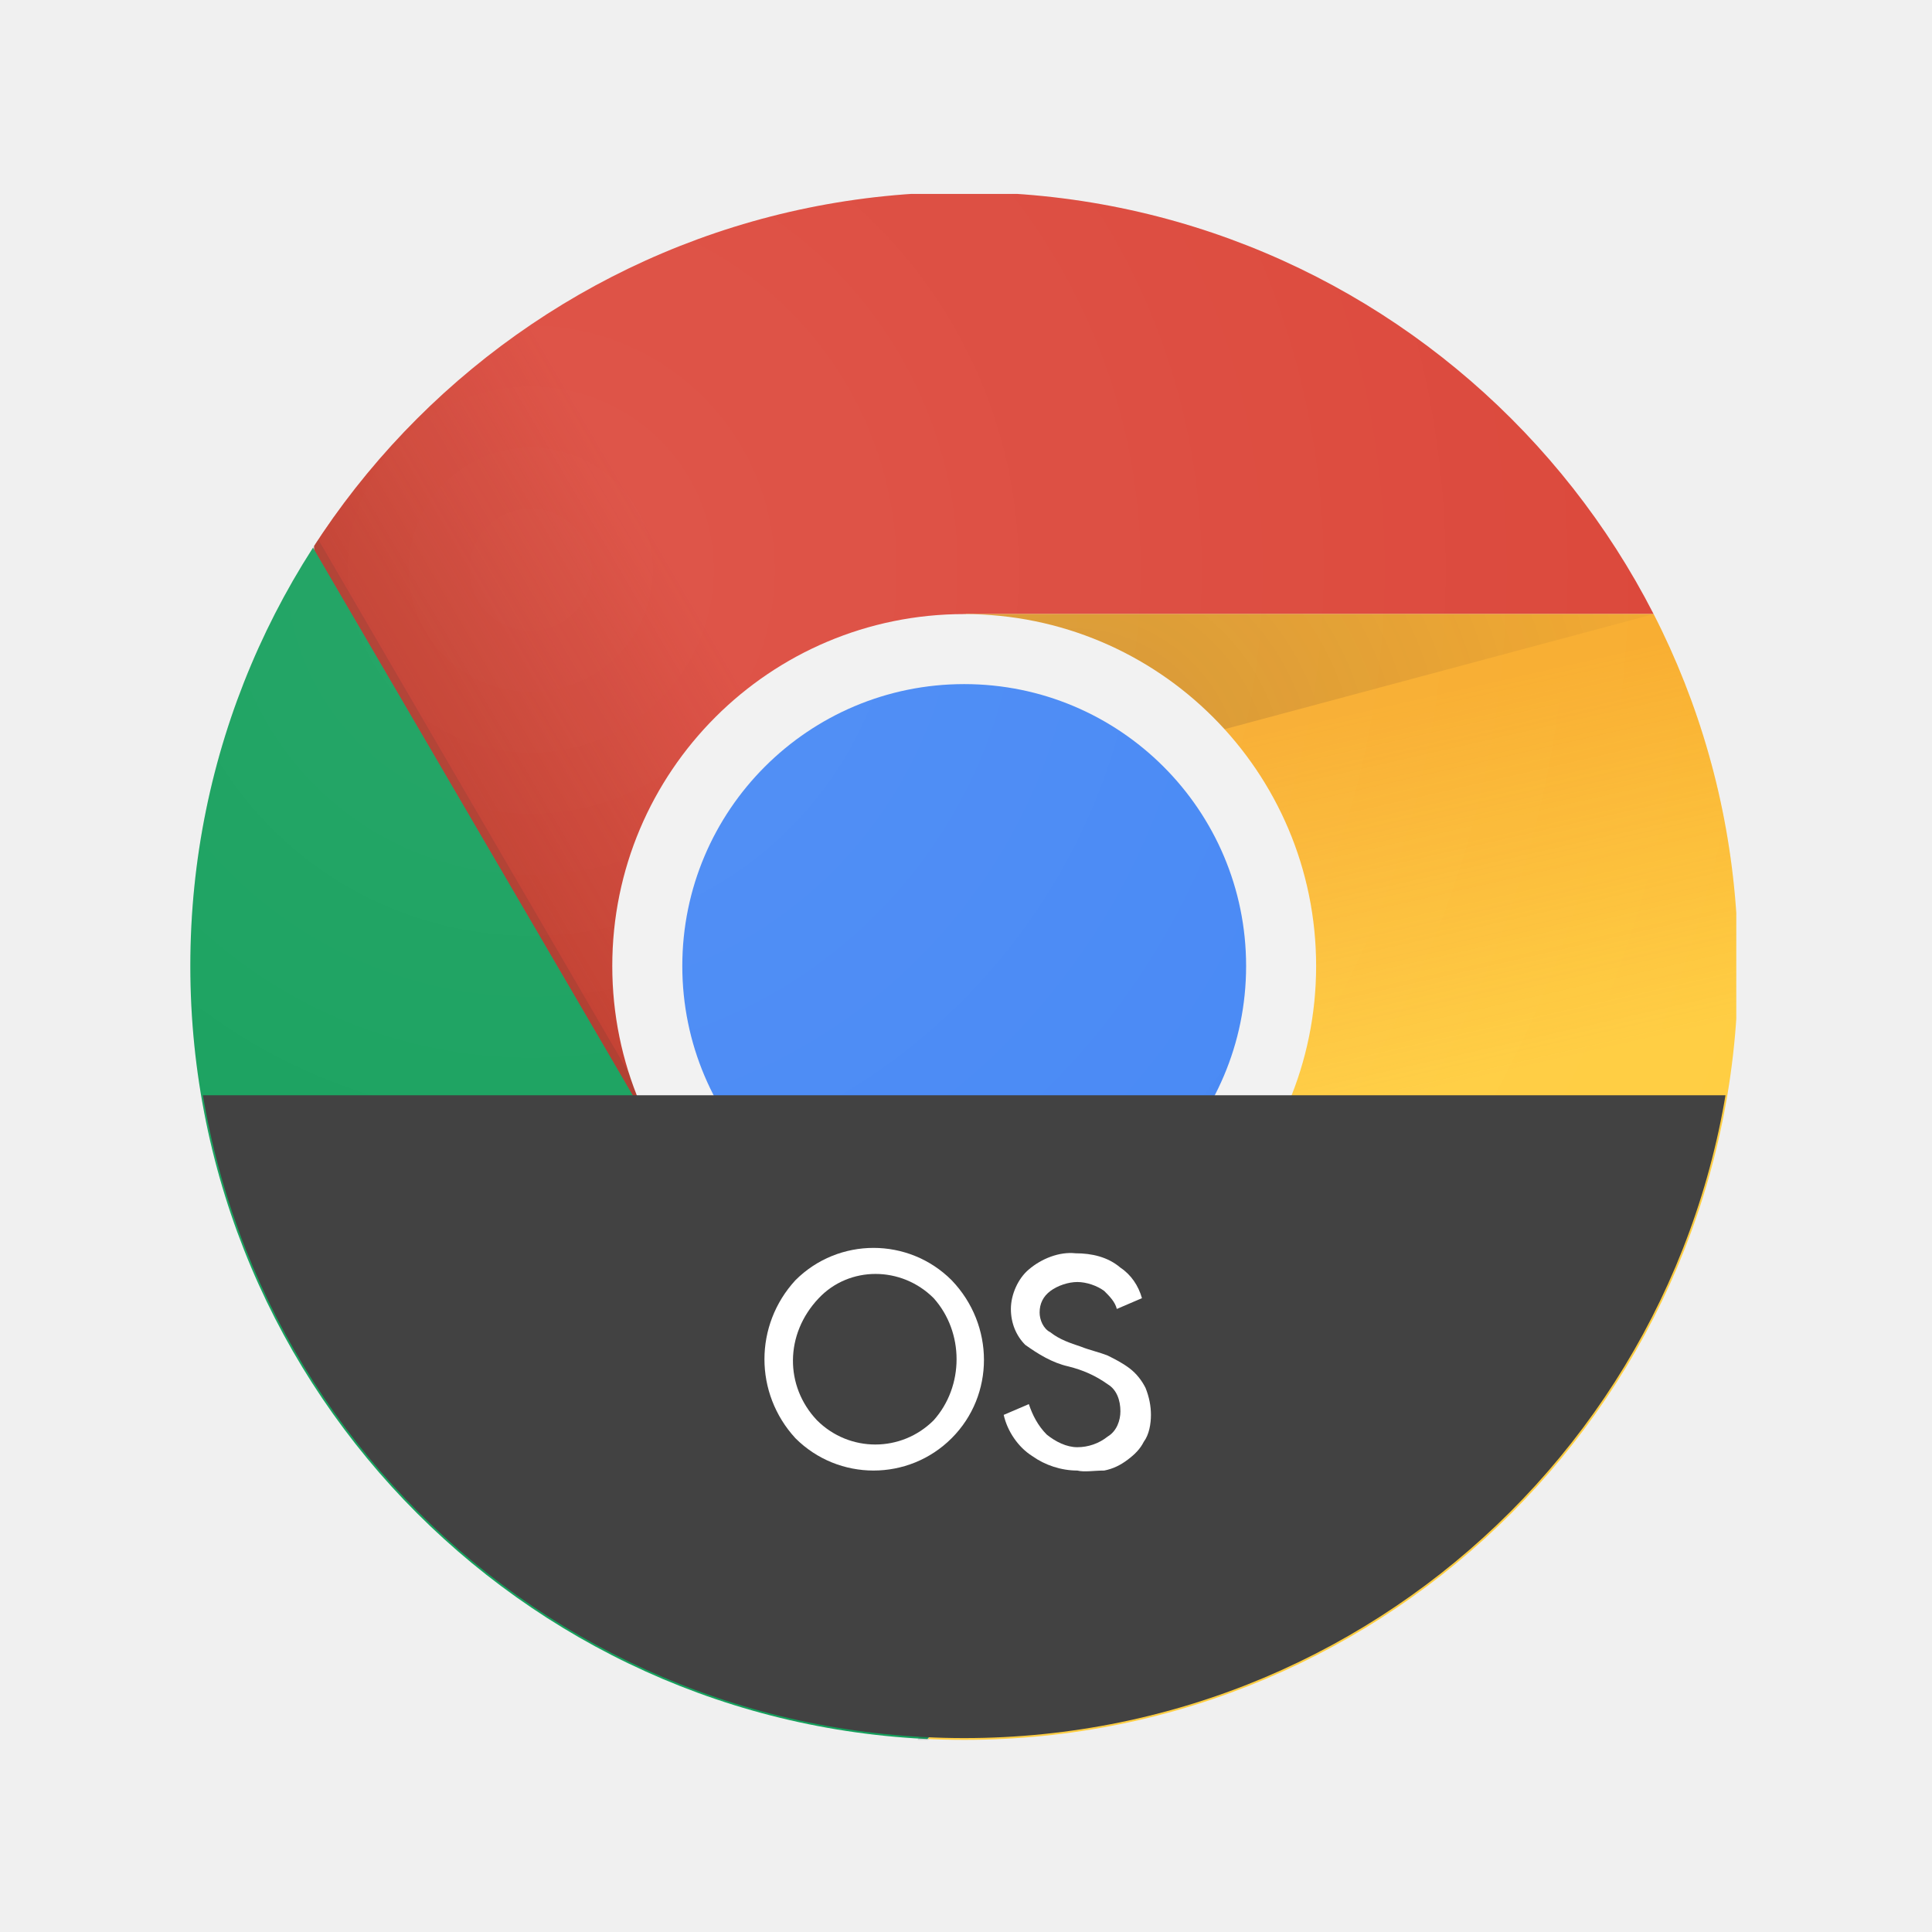
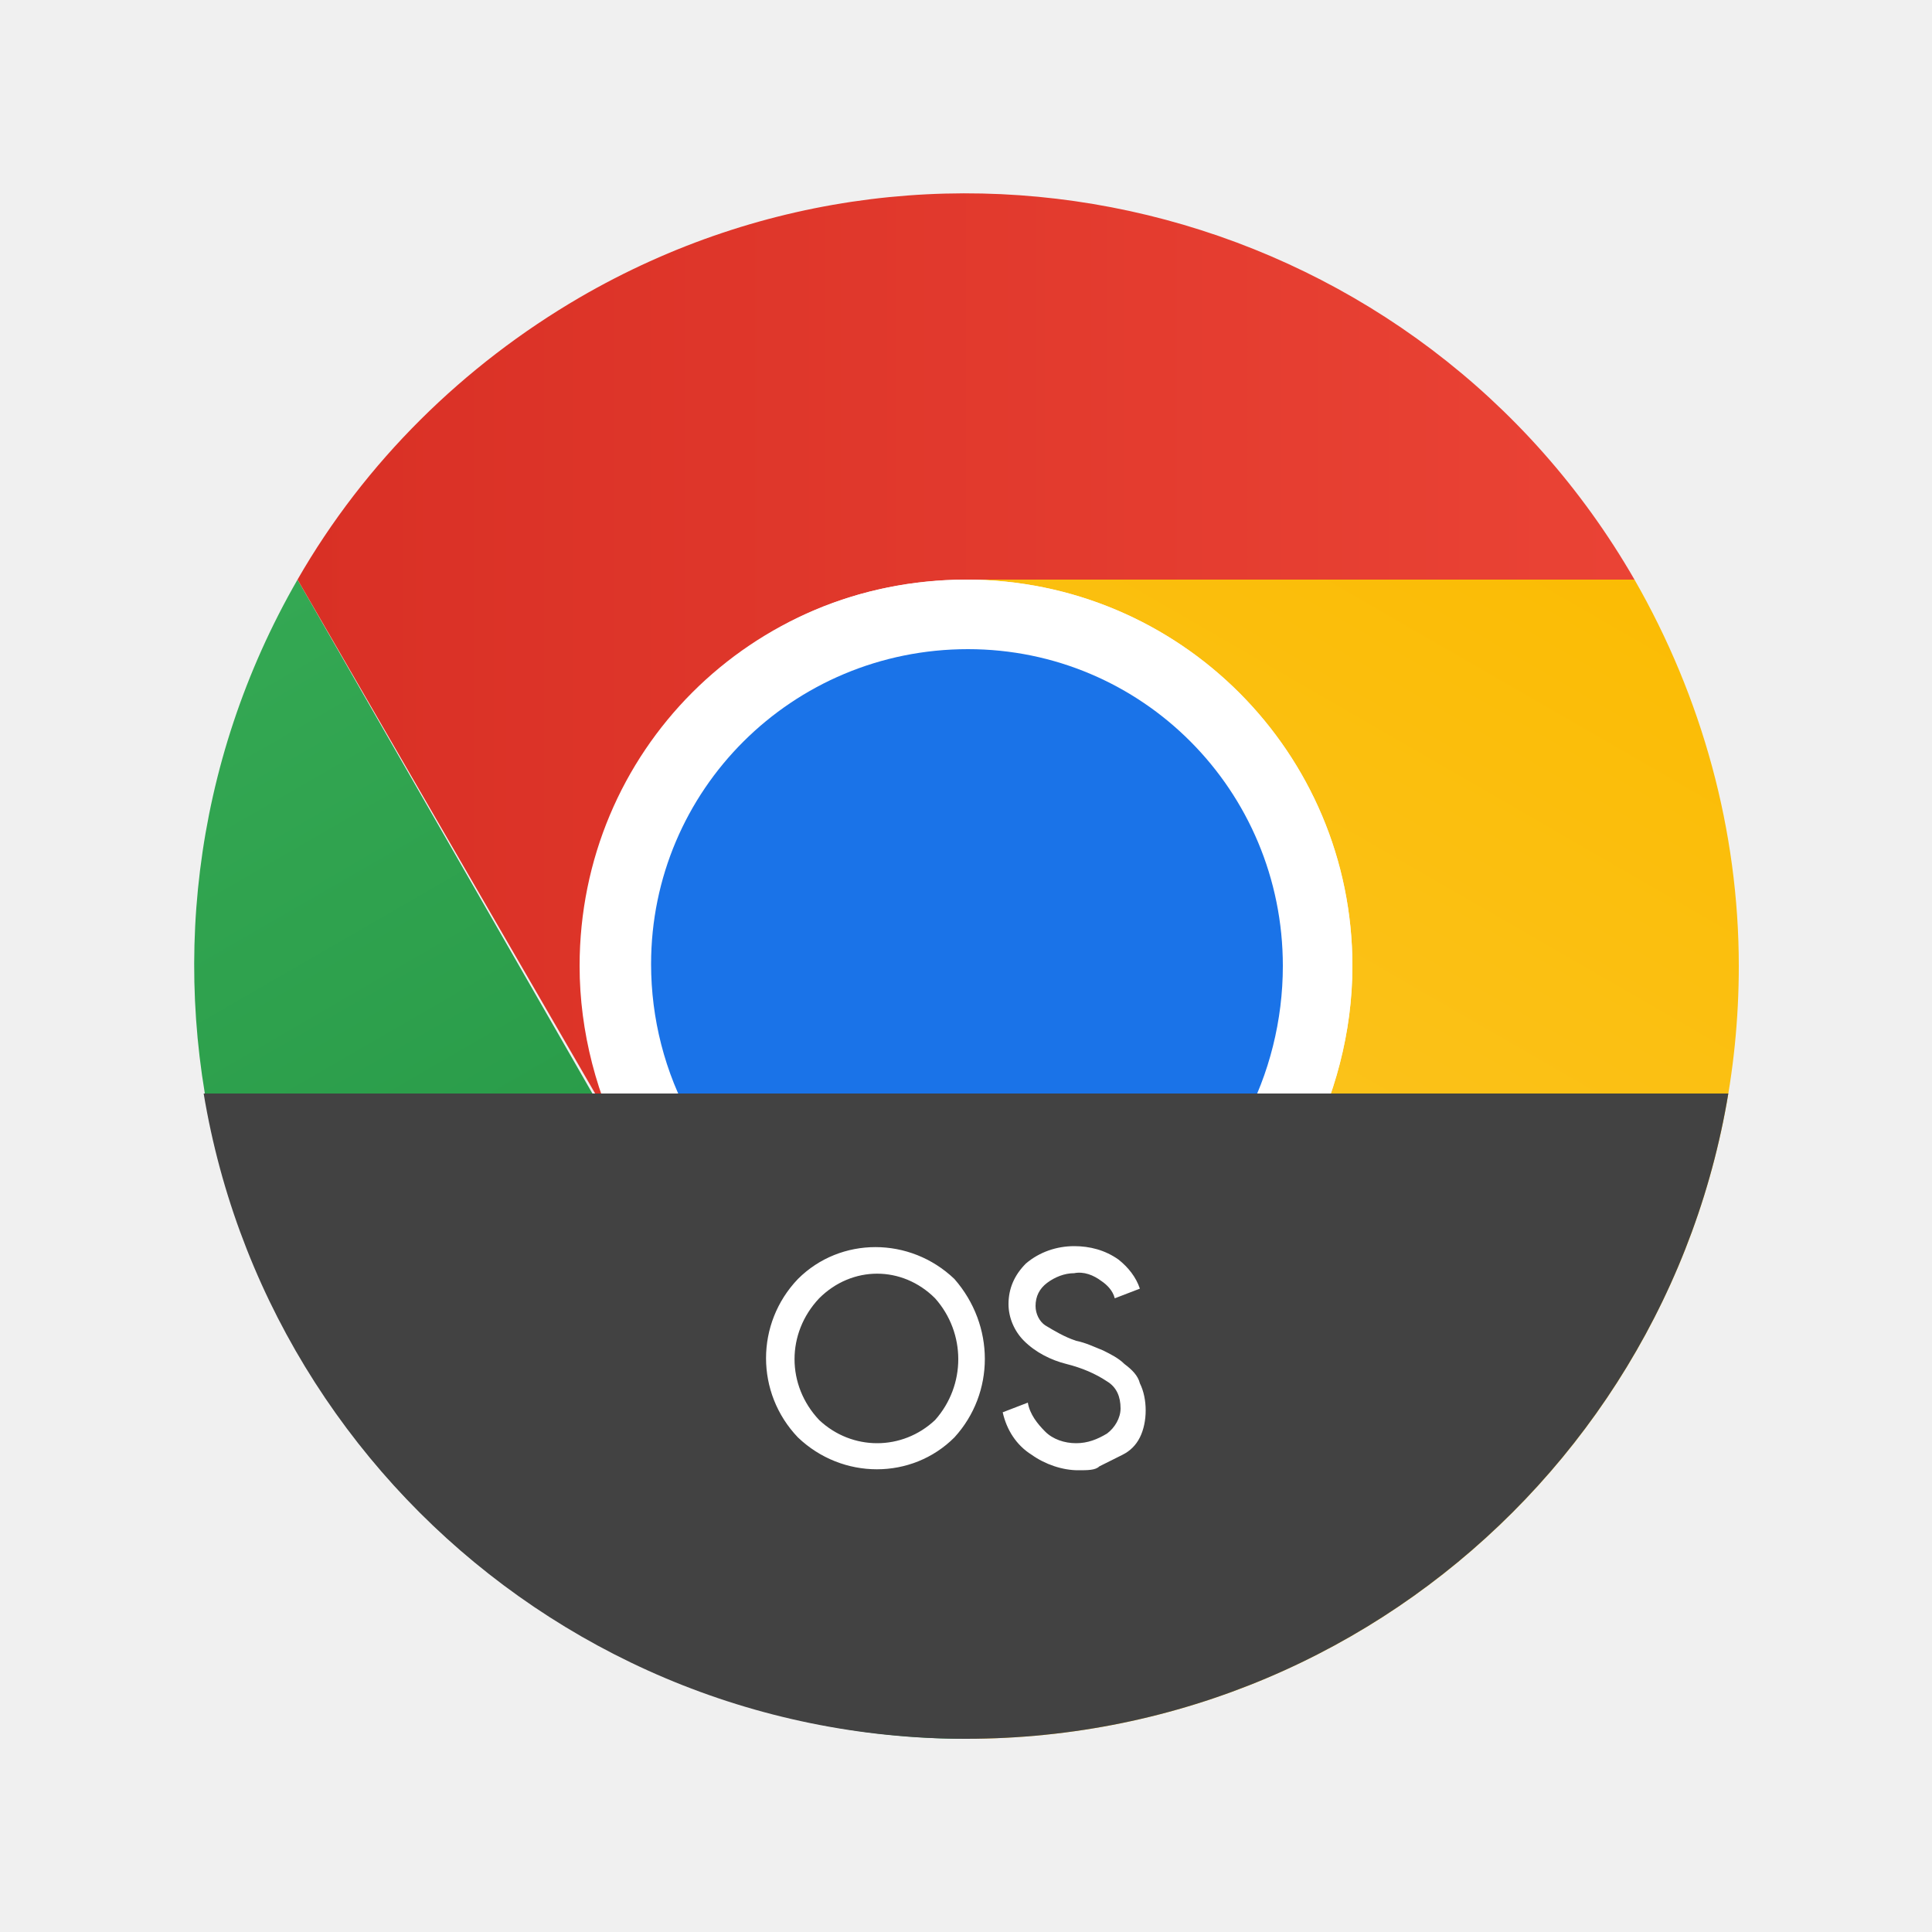
- <svg xmlns="http://www.w3.org/2000/svg" xmlns:xlink="http://www.w3.org/1999/xlink" version="1.1" id="Layer_1" x="0px" y="0px" viewBox="0 0 107.6 107.6" style="enable-background:new 0 0 107.6 107.6;" xml:space="preserve">
-   <style type="text/css">
- 	.st0{clip-path:url(#SVGID_2_);}
- 	.st1{fill:#DB4437;}
- 	.st2{fill:url(#SVGID_3_);}
- 	.st3{clip-path:url(#SVGID_5_);}
- 	.st4{fill:#3E2723;fill-opacity:0.15;}
- 	.st5{clip-path:url(#SVGID_7_);}
- 	.st6{fill:#0F9D58;}
- 	.st7{fill:url(#SVGID_8_);}
- 	.st8{fill:#263238;fill-opacity:0.15;}
- 	.st9{clip-path:url(#SVGID_10_);}
- 	.st10{clip-path:url(#SVGID_12_);}
- 	.st11{fill:#FFCD40;}
- 	.st12{fill:url(#SVGID_13_);}
- 	.st13{clip-path:url(#SVGID_15_);}
- 	.st14{fill:url(#SVGID_16_);}
- 	.st15{clip-path:url(#SVGID_18_);}
- 	.st16{clip-path:url(#SVGID_20_);}
- 	.st17{fill:url(#SVGID_21_);}
- 	.st18{fill:url(#SVGID_22_);}
- 	.st19{clip-path:url(#SVGID_24_);}
- 	.st20{clip-path:url(#SVGID_26_);}
- 	.st21{fill:url(#SVGID_27_);}
- 	.st22{fill:url(#SVGID_28_);}
- 	.st23{fill:url(#SVGID_29_);}
- 	.st24{clip-path:url(#SVGID_31_);}
- 	.st25{fill:#F1F1F1;}
- 	.st26{fill:#4285F4;}
- 	.st27{clip-path:url(#SVGID_33_);}
- 	.st28{fill:none;}
- 	.st29{clip-path:url(#SVGID_35_);}
- 	.st30{fill:url(#SVGID_36_);}
- 	.st31{clip-path:url(#SVGID_38_);}
- 	.st32{fill:#424242;}
- 	.st33{fill:#FFFFFF;}
- </style>
-   <g>
-     <g>
-       <defs>
-         <circle id="SVGID_1_" cx="53.7" cy="53.8" r="43.1" />
-       </defs>
-       <clipPath id="SVGID_2_">
-         <use xlink:href="#SVGID_1_" style="overflow:visible;" />
-       </clipPath>
-       <g class="st0">
-         <path class="st1" d="M17.5,10.8v52.8h19.3l17-29.4h43V10.8H17.5z" />
-         <linearGradient id="SVGID_3_" gradientUnits="userSpaceOnUse" x1="1767.049" y1="3040.732" x2="1776.679" y2="3035.102" gradientTransform="matrix(2.67 0 0 2.67 -4696.473 -8075.491)">
-           <stop offset="0" style="stop-color:#A52714;stop-opacity:0.6" />
-           <stop offset="0.66" style="stop-color:#A52714;stop-opacity:0" />
-         </linearGradient>
-         <path class="st2" d="M17.5,10.8v52.8h19.3l17-29.4h43V10.8H17.5z" />
-       </g>
-     </g>
+ <svg xmlns="http://www.w3.org/2000/svg" xmlns:xlink="http://www.w3.org/1999/xlink" xml:space="preserve" viewBox="0 0 100 100">
+   <style>.st3{fill:#fff}</style>
+   <linearGradient id="SVGID_1_" x1="54.227" x2="19.608" y1="783.547" y2="723.593" gradientTransform="translate(0 -696)" gradientUnits="userSpaceOnUse">
+     <stop offset="0" stop-color="#1e8e3e" />
+     <stop offset="1" stop-color="#34a853" />
+   </linearGradient>
+   <path fill="url(#SVGID_1_)" d="M50 70c-7 0-13.6-3.7-17.2-9.7-.1-.2-.2-.3-.3-.5L15.4 30C4.4 49.1 10.9 73.6 30 84.6c6.1 3.5 13 5.4 20 5.4l17.1-29.7c-3.5 6-10 9.7-17.1 9.7z" />
+   <linearGradient id="SVGID_2_" x1="45.699" x2="80.307" y1="783.473" y2="723.529" gradientTransform="translate(0 -696)" gradientUnits="userSpaceOnUse">
+     <stop offset="0" stop-color="#fcc934" />
+     <stop offset="1" stop-color="#fbbc04" />
+   </linearGradient>
+   <path fill="url(#SVGID_2_)" d="M84.6 30H50c11 0 20 8.9 20 20 0 3.4-.9 6.8-2.5 9.8l-.3.5L50 90c22.1 0 40-17.9 40-40 0-7-1.9-13.9-5.4-20z" />
+   <linearGradient id="SVGID_3_" x1="15.398" x2="84.611" y1="730.884" y2="730.884" gradientTransform="translate(0 -696)" gradientUnits="userSpaceOnUse">
+     <stop offset="0" stop-color="#d93025" />
+     <stop offset="1" stop-color="#ea4335" />
+   </linearGradient>
+   <path fill="url(#SVGID_3_)" d="M84.6 30C73.6 10.9 49.1 4.3 30 15.4c-6 3.5-11.1 8.5-14.6 14.6l17.2 29.7c-5.4-9.6-1.9-21.8 7.7-27.2 3-1.7 6.4-2.5 9.8-2.5h34.5z" />
+   <path d="M70 50c0-11-8.9-20-20-20s-20 8.9-20 20c0 3.4.9 6.8 2.5 9.8l.3.5c5.6 9.5 17.9 12.6 27.4 7 2.9-1.7 5.3-4.1 7-7l.3-.5c1.6-3 2.5-6.4 2.5-9.8z" class="st3" />
+   <path fill="#1a73e8" d="M66.4 50c0-9.1-7.3-16.4-16.3-16.4-9.1 0-16.4 7.3-16.4 16.3 0 2.8.7 5.6 2.1 8.1l.2.4c4.6 7.8 14.7 10.3 22.5 5.7 2.4-1.4 4.3-3.4 5.7-5.7l.2-.4c1.3-2.4 2-5.2 2-8z" />
+   <defs>
+     <circle id="SVGID_4_" cx="50" cy="50" r="40" />
+   </defs>
+   <clipPath id="SVGID_5_">
+     <use xlink:href="#SVGID_4_" overflow="visible" />
+   </clipPath>
+   <g clip-path="url(#SVGID_5_)">
+     <path fill="#424242" d="M9.9 56.6H90V90H9.9V56.6z" />
  </g>
-   <g>
-     <g>
-       <defs>
-         <circle id="SVGID_4_" cx="53.7" cy="53.8" r="43.1" />
-       </defs>
-       <clipPath id="SVGID_5_">
-         <use xlink:href="#SVGID_4_" style="overflow:visible;" />
-       </clipPath>
-       <g class="st3">
-         <path class="st4" d="M37.2,63.5L17.7,30l-0.3,0.5l19.4,33.2L37.2,63.5z" />
-       </g>
-     </g>
-   </g>
-   <g>
-     <g>
-       <defs>
-         <circle id="SVGID_6_" cx="53.7" cy="53.8" r="43.1" />
-       </defs>
-       <clipPath id="SVGID_7_">
-         <use xlink:href="#SVGID_6_" style="overflow:visible;" />
-       </clipPath>
-       <g class="st5">
-         <path class="st6" d="M10.6,96.9h41l19-19V63.5H36.7L10.6,18.8V96.9z" />
-         <linearGradient id="SVGID_8_" gradientUnits="userSpaceOnUse" x1="1785.031" y1="3059.095" x2="1774.331" y2="3052.835" gradientTransform="matrix(2.67 0 0 2.67 -4696.473 -8075.491)">
-           <stop offset="0" style="stop-color:#055524;stop-opacity:0.4" />
-           <stop offset="0.33" style="stop-color:#055524;stop-opacity:0" />
-         </linearGradient>
-         <path class="st7" d="M10.6,96.9h41l19-19V63.5H36.7L10.6,18.8V96.9z" />
-       </g>
-     </g>
-   </g>
-   <path class="st8" d="M70.3,64.3L69.9,64L51.1,96.9h0.6L70.3,64.3L70.3,64.3z" />
-   <g>
-     <g>
-       <defs>
-         <circle id="SVGID_9_" cx="53.7" cy="53.8" r="43.1" />
-       </defs>
-       <clipPath id="SVGID_10_">
-         <use xlink:href="#SVGID_9_" style="overflow:visible;" />
-       </clipPath>
-       <g class="st9">
-         <g>
-           <g>
-             <defs>
-               <polygon id="SVGID_11_" points="10.6,96.9 51.6,96.9 70.7,77.9 70.7,63.5 36.7,63.5 10.6,18.8       " />
-             </defs>
-             <clipPath id="SVGID_12_">
-               <use xlink:href="#SVGID_11_" style="overflow:visible;" />
-             </clipPath>
-             <g class="st10">
-               <path class="st11" d="M53.7,34.2l16.9,29.4L51.6,97h45.1V34.2H53.7z" />
-               <linearGradient id="SVGID_13_" gradientUnits="userSpaceOnUse" x1="1784.674" y1="3039.988" x2="1787.364" y2="3051.789" gradientTransform="matrix(2.67 0 0 2.67 -4696.473 -8075.491)">
-                 <stop offset="0" style="stop-color:#EA6100;stop-opacity:0.3" />
-                 <stop offset="0.66" style="stop-color:#EA6100;stop-opacity:0" />
-               </linearGradient>
-               <path class="st12" d="M53.7,34.2l16.9,29.4L51.6,97h45.1V34.2H53.7z" />
-             </g>
-           </g>
-         </g>
-         <g>
-           <g>
-             <defs>
-               <circle id="SVGID_14_" cx="53.7" cy="53.8" r="43.1" />
-             </defs>
-             <clipPath id="SVGID_15_">
-               <use xlink:href="#SVGID_14_" style="overflow:visible;" />
-             </clipPath>
-             <g class="st13">
-               <path class="st11" d="M53.7,34.2l16.9,29.4L51.6,97h45.1V34.2H53.7z" />
-               <linearGradient id="SVGID_16_" gradientUnits="userSpaceOnUse" x1="1784.674" y1="3039.988" x2="1787.364" y2="3051.789" gradientTransform="matrix(2.67 0 0 2.67 -4696.473 -8075.491)">
-                 <stop offset="0" style="stop-color:#EA6100;stop-opacity:0.3" />
-                 <stop offset="0.66" style="stop-color:#EA6100;stop-opacity:0" />
-               </linearGradient>
-               <path class="st14" d="M53.7,34.2l16.9,29.4L51.6,97h45.1V34.2H53.7z" />
-             </g>
-           </g>
-         </g>
-         <g>
-           <g>
-             <defs>
-               <circle id="SVGID_17_" cx="53.7" cy="53.8" r="43.1" />
-             </defs>
-             <clipPath id="SVGID_18_">
-               <use xlink:href="#SVGID_17_" style="overflow:visible;" />
-             </clipPath>
-             <g class="st15">
-               <g>
-                 <g>
-                   <defs>
-                     <polygon id="SVGID_19_" points="53.7,34.2 70.7,63.5 51.6,96.9 96.8,96.9 96.8,34.2          " />
-                   </defs>
-                   <clipPath id="SVGID_20_">
-                     <use xlink:href="#SVGID_19_" style="overflow:visible;" />
-                   </clipPath>
-                   <g class="st16">
-                     <path class="st1" d="M17.5,10.8v52.8h19.3l17-29.4h43V10.8H17.5z" />
-                     <linearGradient id="SVGID_21_" gradientUnits="userSpaceOnUse" x1="1767.049" y1="3040.732" x2="1776.679" y2="3035.102" gradientTransform="matrix(2.67 0 0 2.67 -4696.473 -8075.491)">
-                       <stop offset="0" style="stop-color:#A52714;stop-opacity:0.6" />
-                       <stop offset="0.66" style="stop-color:#A52714;stop-opacity:0" />
-                     </linearGradient>
-                     <path class="st17" d="M17.5,10.8v52.8h19.3l17-29.4h43V10.8H17.5z" />
-                   </g>
-                 </g>
-               </g>
-               <radialGradient id="SVGID_22_" cx="2356.661" cy="3040.795" r="15.43" gradientTransform="matrix(2.67 0 0 2.67 -6232.473 -8075.491)" gradientUnits="userSpaceOnUse">
-                 <stop offset="0" style="stop-color:#3E2723;stop-opacity:0.2" />
-                 <stop offset="1" style="stop-color:#3E2723;stop-opacity:0" />
-               </radialGradient>
-               <path class="st18" d="M53.7,34.2v10.3l38.4-10.3H53.7z" />
-               <g>
-                 <g>
-                   <defs>
-                     <circle id="SVGID_23_" cx="53.7" cy="53.8" r="43.1" />
-                   </defs>
-                   <clipPath id="SVGID_24_">
-                     <use xlink:href="#SVGID_23_" style="overflow:visible;" />
-                   </clipPath>
-                   <g class="st19">
-                     <g>
-                       <g>
-                         <defs>
-                           <polygon id="SVGID_25_" points="17.5,10.8 17.5,30.5 36.7,63.5 53.7,34.2 96.8,34.2 96.8,10.8             " />
-                         </defs>
-                         <clipPath id="SVGID_26_">
-                           <use xlink:href="#SVGID_25_" style="overflow:visible;" />
-                         </clipPath>
-                         <g class="st20">
-                           <path class="st6" d="M10.6,96.9h41l19-19V63.5H36.7L10.6,18.8V96.9z" />
-                           <linearGradient id="SVGID_27_" gradientUnits="userSpaceOnUse" x1="1785.031" y1="3059.095" x2="1774.331" y2="3052.835" gradientTransform="matrix(2.67 0 0 2.67 -4696.473 -8075.491)">
-                             <stop offset="0" style="stop-color:#055524;stop-opacity:0.4" />
-                             <stop offset="0.33" style="stop-color:#055524;stop-opacity:0" />
-                           </linearGradient>
-                           <path class="st21" d="M10.6,96.9h41l19-19V63.5H36.7L10.6,18.8V96.9z" />
-                         </g>
-                       </g>
-                     </g>
-                     <radialGradient id="SVGID_28_" cx="2388.166" cy="2941.83" r="14.32" gradientTransform="matrix(1 0 0 -1 3.91 183.81)" gradientUnits="userSpaceOnUse">
-                       <stop offset="0" style="stop-color:#3E2723;stop-opacity:0.2" />
-                       <stop offset="1" style="stop-color:#3E2723;stop-opacity:0" />
-                     </radialGradient>
-                     <path class="st22" d="M17.5,30.6l28,28l-8.7,5L17.5,30.6z" />
-                     <radialGradient id="SVGID_29_" cx="2357.331" cy="3048.165" r="16.12" gradientTransform="matrix(2.67 0 0 2.67 -6232.473 -8075.491)" gradientUnits="userSpaceOnUse">
-                       <stop offset="0" style="stop-color:#263238;stop-opacity:0.2" />
-                       <stop offset="1" style="stop-color:#263238;stop-opacity:0" />
-                     </radialGradient>
-                     <path class="st23" d="M51.6,96.8l10.3-38.3l8.7,5L51.6,96.8z" />
-                     <g>
-                       <g>
-                         <defs>
-                           <circle id="SVGID_30_" cx="53.7" cy="53.8" r="43.1" />
-                         </defs>
-                         <clipPath id="SVGID_31_">
-                           <use xlink:href="#SVGID_30_" style="overflow:visible;" />
-                         </clipPath>
-                         <g class="st24">
-                           <circle class="st25" cx="53.7" cy="53.8" r="19.6" />
-                           <circle class="st26" cx="53.7" cy="53.8" r="15.7" />
-                         </g>
-                       </g>
-                     </g>
-                     <g>
-                       <g>
-                         <defs>
-                           <circle id="SVGID_32_" cx="53.7" cy="53.8" r="43.1" />
-                         </defs>
-                         <clipPath id="SVGID_33_">
-                           <use xlink:href="#SVGID_32_" style="overflow:visible;" />
-                         </clipPath>
-                         <g class="st27">
-                           <path class="st28" d="M53.7,410.8" />
-                           <path class="st28" d="M53.7,410.8" />
-                           <path class="st28" d="M53.7,410.8" />
-                           <path class="st28" d="M53.7,410.8" />
-                         </g>
-                       </g>
-                     </g>
-                     <g>
-                       <g>
-                         <defs>
-                           <circle id="SVGID_34_" cx="53.7" cy="53.8" r="43.1" />
-                         </defs>
-                         <clipPath id="SVGID_35_">
-                           <use xlink:href="#SVGID_34_" style="overflow:visible;" />
-                         </clipPath>
-                         <g class="st29">
-                           <path class="st28" d="M53.7,410.8" />
-                           <path class="st28" d="M53.7,410.8" />
-                         </g>
-                       </g>
-                     </g>
-                     <radialGradient id="SVGID_36_" cx="1770.041" cy="3036.394" r="32.43" gradientTransform="matrix(2.67 0 0 2.67 -4696.473 -8075.49)" gradientUnits="userSpaceOnUse">
-                       <stop offset="0" style="stop-color:#FFFFFF;stop-opacity:0.1" />
-                       <stop offset="1" style="stop-color:#FFFFFF;stop-opacity:0" />
-                     </radialGradient>
-                     <circle class="st30" cx="53.7" cy="53.8" r="43.1" />
-                   </g>
-                 </g>
-               </g>
-               <path class="st28" d="M6.7,6.9h93.9v93.9H6.7V6.9z" />
-             </g>
-           </g>
-         </g>
-       </g>
-     </g>
-   </g>
-   <g>
-     <g>
-       <defs>
-         <circle id="SVGID_37_" cx="53.7" cy="53.8" r="43" />
-       </defs>
-       <clipPath id="SVGID_38_">
-         <use xlink:href="#SVGID_37_" style="overflow:visible;" />
-       </clipPath>
-       <g class="st31">
-         <rect x="10.6" y="61" class="st32" width="86.2" height="35.9" />
-       </g>
-     </g>
-   </g>
-   <path class="st33" d="M53,80.1c-2.4,2.4-6.3,2.4-8.7,0c-2.3-2.5-2.3-6.3,0-8.8c2.4-2.4,6.3-2.4,8.7,0l0,0  C55.4,73.8,55.4,77.7,53,80.1L53,80.1z M45.5,79.1c1.8,1.8,4.7,1.8,6.5,0c1.7-1.9,1.7-4.9,0-6.8c-1.8-1.8-4.7-1.8-6.4,0l0,0  C43.7,74.3,43.7,77.2,45.5,79.1z" />
-   <path class="st33" d="M60,81.9c-0.9,0-1.8-0.3-2.5-0.8c-0.8-0.5-1.4-1.4-1.6-2.3l1.4-0.6c0.2,0.6,0.5,1.2,1,1.7  c0.5,0.4,1.1,0.7,1.7,0.7c0.6,0,1.2-0.2,1.7-0.6c0.5-0.3,0.7-0.9,0.7-1.4c0-0.6-0.2-1.2-0.7-1.5c-0.7-0.5-1.4-0.8-2.2-1  c-0.9-0.2-1.7-0.7-2.4-1.2c-0.5-0.5-0.8-1.2-0.8-2s0.4-1.7,1-2.2c0.7-0.6,1.7-1,2.6-0.9c0.9,0,1.8,0.2,2.5,0.8c0.6,0.4,1,1,1.2,1.7  l-1.4,0.6c-0.1-0.4-0.4-0.7-0.7-1c-0.4-0.3-1-0.5-1.5-0.5s-1.1,0.2-1.5,0.5s-0.6,0.7-0.6,1.2c0,0.4,0.2,0.9,0.6,1.1  c0.5,0.4,1.1,0.6,1.7,0.8c0.5,0.2,1,0.3,1.5,0.5c0.4,0.2,0.8,0.4,1.2,0.7c0.4,0.3,0.7,0.7,0.9,1.1c0.2,0.5,0.3,1,0.3,1.5  s-0.1,1.1-0.4,1.5c-0.2,0.4-0.5,0.7-0.9,1s-0.8,0.5-1.3,0.6C60.9,81.9,60.4,82,60,81.9z" />
+   <path d="M49.4 74.4c-2.2 2.2-5.8 2.2-8.1 0-2.2-2.3-2.2-5.9 0-8.2 2.2-2.2 5.8-2.2 8.1 0 2.1 2.4 2.1 5.9 0 8.2zm-7-.9c1.7 1.6 4.3 1.6 6 0 1.6-1.8 1.6-4.5 0-6.3-1.7-1.7-4.3-1.7-6 0-1.7 1.8-1.7 4.5 0 6.3zm13.4 2.6c-.8 0-1.7-.3-2.4-.8-.8-.5-1.3-1.3-1.5-2.2l1.3-.5c.1.6.5 1.1.9 1.5.4.4 1 .6 1.6.6.6 0 1.1-.2 1.6-.5.4-.3.7-.8.7-1.3 0-.6-.2-1.1-.7-1.4-.6-.4-1.3-.7-2.1-.9-.8-.2-1.6-.6-2.2-1.2-.5-.5-.8-1.2-.8-1.9 0-.8.3-1.5.9-2.1.7-.6 1.6-.9 2.5-.9.8 0 1.6.2 2.3.7.5.4.9.9 1.1 1.5l-1.3.5c-.1-.4-.4-.7-.7-.9-.4-.3-.9-.5-1.4-.4-.5 0-1 .2-1.4.5-.4.3-.6.7-.6 1.2 0 .4.2.8.5 1 .5.3 1 .6 1.6.8.5.1.9.3 1.4.5.4.2.8.4 1.1.7.4.3.7.6.8 1 .2.4.3.9.3 1.4 0 .5-.1 1-.3 1.4-.2.4-.5.7-.9.9l-1.2.6c-.2.2-.6.2-1.1.2z" class="st3" />
</svg>
